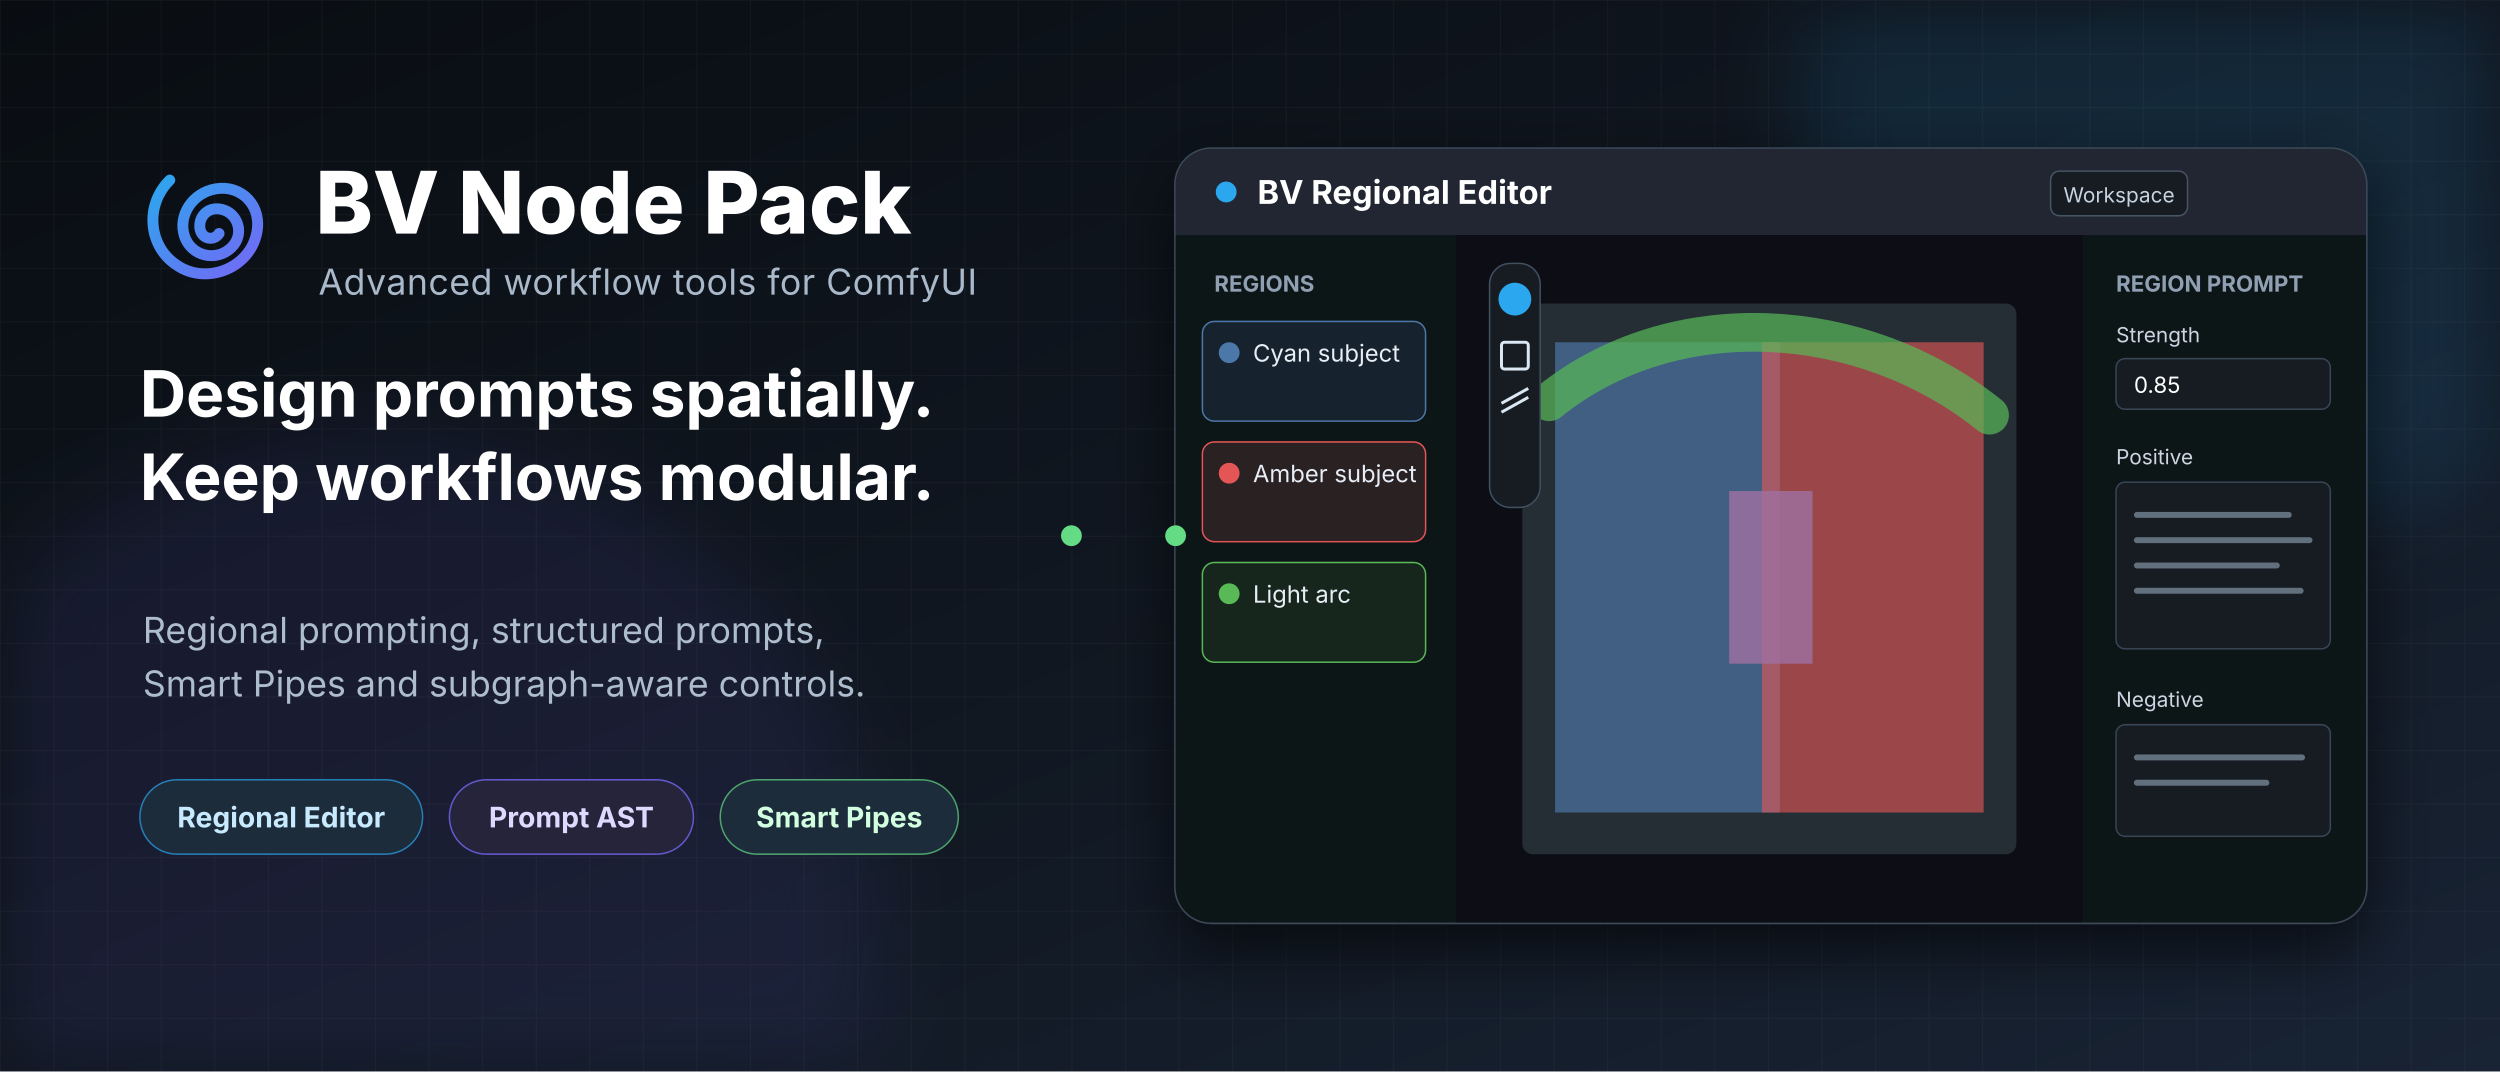
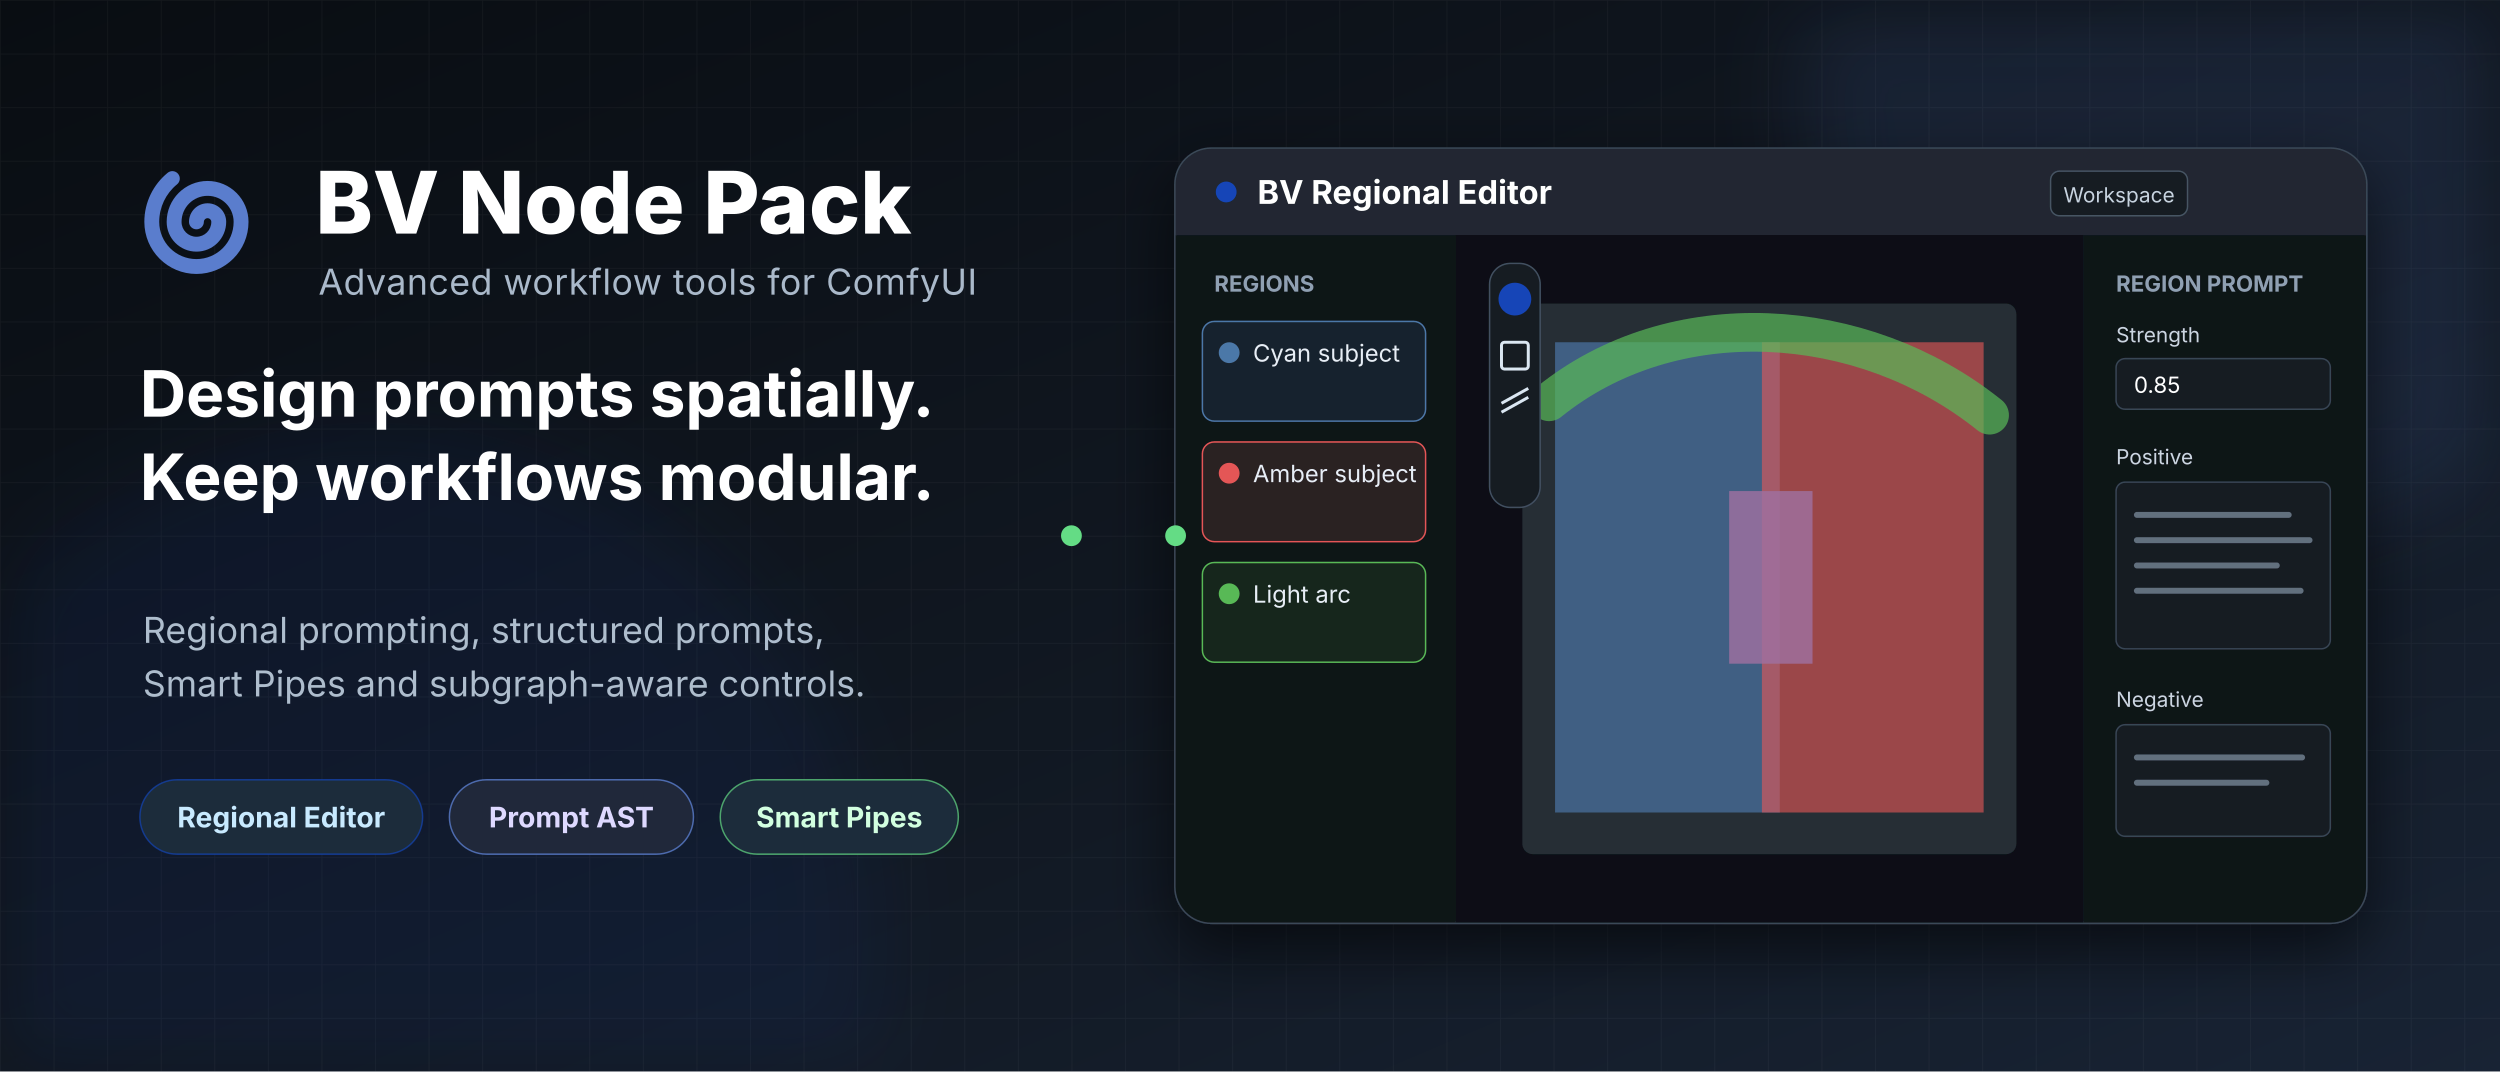
<svg xmlns="http://www.w3.org/2000/svg" width="1680" height="720" viewBox="0 0 1680 720" role="img" aria-labelledby="title desc">
  <defs>
    <linearGradient id="bg" x1="0" y1="0" x2="1" y2="1">
      <stop stop-color="#090d12" />
      <stop offset=".55" stop-color="#111822" />
      <stop offset="1" stop-color="#182334" />
    </linearGradient>
-     <linearGradient id="brand" x1="0" y1="0" x2="1" y2="1">
-       <stop stop-color="#2ca7ee" />
-       <stop offset="1" stop-color="#7567f5" />
-     </linearGradient>
    <linearGradient id="cyan" x1="0" y1="0" x2="1" y2="0">
-       <stop stop-color="#46b6ff" />
+       <stop stop-color="#5A7DCD" />
      <stop offset="1" stop-color="#4c78a8" />
    </linearGradient>
    <pattern id="grid" width="36" height="36" patternUnits="userSpaceOnUse">
      <path d="M36 0H0V36" fill="none" stroke="#fff" stroke-opacity=".045" />
    </pattern>
    <filter id="shadow" x="-20%" y="-20%" width="140%" height="160%">
      <feDropShadow dx="0" dy="18" stdDeviation="22" flood-color="#000" flood-opacity=".6" />
    </filter>
    <filter id="glow" x="-60%" y="-60%" width="220%" height="220%">
      <feGaussianBlur stdDeviation="28" />
    </filter>
    <clipPath id="editorClip">
      <rect x="790" y="100" width="800" height="520" rx="24" />
    </clipPath>
  </defs>
  <rect width="1680" height="720" fill="url(#bg)" />
  <rect width="1680" height="720" fill="url(#grid)" />
-   <circle cx="250" cy="630" r="340" fill="#7567f5" opacity=".09" filter="url(#glow)" />
-   <circle cx="1510" cy="60" r="300" fill="#2ca7ee" opacity=".12" filter="url(#glow)" />
+   <circle cx="250" cy="630" r="340" fill="#1345B7" opacity=".09" filter="url(#glow)" />
+   <circle cx="1510" cy="60" r="300" fill="#5A7DCD" opacity=".12" filter="url(#glow)" />
  <g font-family="Inter,Segoe UI,Arial,sans-serif">
    <g transform="translate(92 110)">
-       <path d="M24 12C5 31 9 61 29 74C49 88 78 78 86 56C94 34 79 17 61 18C43 19 31 35 34 50C37 66 55 72 67 63C79 54 75 38 64 34C53 30 45 38 46 47C47 55 56 57 60 51" transform="scale(.92)" fill="none" stroke="url(#brand)" stroke-width="8" stroke-linecap="round" stroke-linejoin="round" />
+       <path d="M11.08 2.736a2 2 0 0 1-.286 2.814A12.99 12.99 0 0 0 6 15.64c0 5.525 4.475 10 10 10s10-4.475 10-10a7 7 0 0 0-14 0c0 2.215 1.785 4 4 4s4-1.785 4-4c0-.555-.445-1-1-1s-1 .445-1 1a2 2 0 1 1-4 0c0-2.765 2.235-5 5-5s5 2.235 5 5c0 4.425-3.575 8-8 8s-8-3.575-8-8c0-6.075 4.925-11 11-11s11 4.925 11 11c0 7.735-6.265 14-14 14s-14-6.265-14-14C2 10.313 4.45 5.563 8.266 2.45a2 2 0 0 1 2.814.286" transform="scale(2.5)" fill="#5A7DCD" />
      <text x="120" y="47" fill="#fff" font-size="58" font-weight="760">BV Node Pack</text>
      <text x="122" y="88" fill="#aab9ca" font-size="24" letter-spacing=".3">Advanced workflow tools for ComfyUI</text>
    </g>
    <g transform="translate(94 280)">
      <text fill="#fff" font-size="43" font-weight="700">
        <tspan x="0" y="0">Design prompts spatially.</tspan>
        <tspan x="0" y="56">Keep workflows modular.</tspan>
      </text>
      <text x="2" y="152" fill="#aebdcd" font-size="24">Regional prompting, structured prompts,</text>
      <text x="2" y="188" fill="#aebdcd" font-size="24">Smart Pipes and subgraph-aware controls.</text>
      <g transform="translate(0 244)" font-size="19" font-weight="650">
-         <rect width="190" height="50" rx="25" fill="#1c2c3b" stroke="#2ca7ee" stroke-opacity=".7" />
+         <rect width="190" height="50" rx="25" fill="#1c2c3b" stroke="#1345B7" stroke-opacity=".7" />
        <text x="95" y="32" text-anchor="middle" fill="#c8eaff">Regional Editor</text>
-         <rect x="208" width="164" height="50" rx="25" fill="#26243b" stroke="#7567f5" stroke-opacity=".8" />
+         <rect x="208" width="164" height="50" rx="25" fill="#20283a" stroke="#5A7DCD" stroke-opacity=".8" />
        <text x="290" y="32" text-anchor="middle" fill="#ded9ff">Prompt AST</text>
        <rect x="390" width="160" height="50" rx="25" fill="#1c2c3b" stroke="#64dc85" stroke-opacity=".7" />
        <text x="470" y="32" text-anchor="middle" fill="#d2ffe0">Smart Pipes</text>
      </g>
    </g>
    <g filter="url(#shadow)">
      <rect x="790" y="100" width="800" height="520" rx="24" fill="#13181f" stroke="#3b4858" stroke-width="2" />
      <g clip-path="url(#editorClip)">
        <rect x="790" y="100" width="800" height="58" fill="#202730" />
-         <circle cx="824" cy="129" r="7" fill="#2ca7ee" />
+         <circle cx="824" cy="129" r="7" fill="#1345B7" />
        <text x="845" y="137" fill="#fff" font-size="22" font-weight="700">BV Regional Editor</text>
        <rect x="1378" y="115" width="92" height="30" rx="6" fill="#151b22" stroke="#465464" />
        <text x="1424" y="136" fill="#c7d3df" font-size="14" text-anchor="middle">Workspace</text>
        <rect x="790" y="158" width="188" height="462" fill="#101419" />
        <text x="816" y="196" fill="#8fa0b2" font-size="15" font-weight="700">REGIONS</text>
        <rect x="808" y="216" width="150" height="67" rx="8" fill="#19232d" stroke="#4c78a8" />
        <circle cx="826" cy="237" r="7" fill="#4c78a8" />
        <text x="842" y="243" fill="#e7eef6" font-size="16">Cyan subject</text>
        <rect x="808" y="297" width="150" height="67" rx="8" fill="#2a2023" stroke="#e45756" />
        <circle cx="826" cy="318" r="7" fill="#e45756" />
        <text x="842" y="324" fill="#e7eef6" font-size="16">Amber subject</text>
        <rect x="808" y="378" width="150" height="67" rx="8" fill="#17271d" stroke="#59b957" />
        <circle cx="826" cy="399" r="7" fill="#59b957" />
        <text x="842" y="405" fill="#e7eef6" font-size="16">Light arc</text>
        <rect x="978" y="158" width="422" height="462" fill="#0b0f14" />
        <rect x="1023" y="204" width="332" height="370" rx="7" fill="#252d36" />
        <rect x="1045" y="230" width="151" height="316" fill="#4c78a8" opacity=".67" />
        <rect x="1184" y="230" width="149" height="316" fill="#e45756" opacity=".62" />
        <rect x="1162" y="330" width="56" height="116" fill="#9f70a0" opacity=".82" />
        <path d="M1041 270C1124 203 1251 210 1337 279" fill="none" stroke="#59b957" stroke-width="26" stroke-linecap="round" opacity=".7" />
        <rect x="1001" y="177" width="34" height="164" rx="14" fill="#171d24" stroke="#425061" />
-         <circle cx="1018" cy="201" r="11" fill="#2ca7ee" />
+         <circle cx="1018" cy="201" r="11" fill="#1345B7" />
        <rect x="1009" y="230" width="18" height="18" rx="2" fill="none" stroke="#dbe7f2" stroke-width="2" />
        <path d="M1009 271l18-10M1009 277l18-10" stroke="#dbe7f2" stroke-width="2" />
        <rect x="1400" y="158" width="190" height="462" fill="#101419" />
        <text x="1422" y="196" fill="#8fa0b2" font-size="15" font-weight="700">REGION PROMPT</text>
        <text x="1422" y="230" fill="#cbd6e1" font-size="14">Strength</text>
        <rect x="1422" y="241" width="144" height="34" rx="6" fill="#171d24" stroke="#384655" />
        <text x="1434" y="264" fill="#fff" font-size="15">0.85</text>
        <text x="1422" y="312" fill="#cbd6e1" font-size="14">Positive</text>
        <rect x="1422" y="324" width="144" height="112" rx="6" fill="#171d24" stroke="#384655" />
        <path d="M1436 346h102M1436 363h116M1436 380h94M1436 397h110" stroke="#8292a4" stroke-width="4" stroke-linecap="round" opacity=".7" />
        <text x="1422" y="475" fill="#cbd6e1" font-size="14">Negative</text>
        <rect x="1422" y="487" width="144" height="75" rx="6" fill="#171d24" stroke="#384655" />
        <path d="M1436 509h111M1436 526h87" stroke="#8292a4" stroke-width="4" stroke-linecap="round" opacity=".7" />
      </g>
    </g>
    <path d="M720 360C750 360 758 360 790 360" fill="none" stroke="url(#cyan)" stroke-width="5" opacity=".9" />
    <circle cx="720" cy="360" r="7" fill="#64dc85" />
    <circle cx="790" cy="360" r="7" fill="#64dc85" />
  </g>
</svg>
